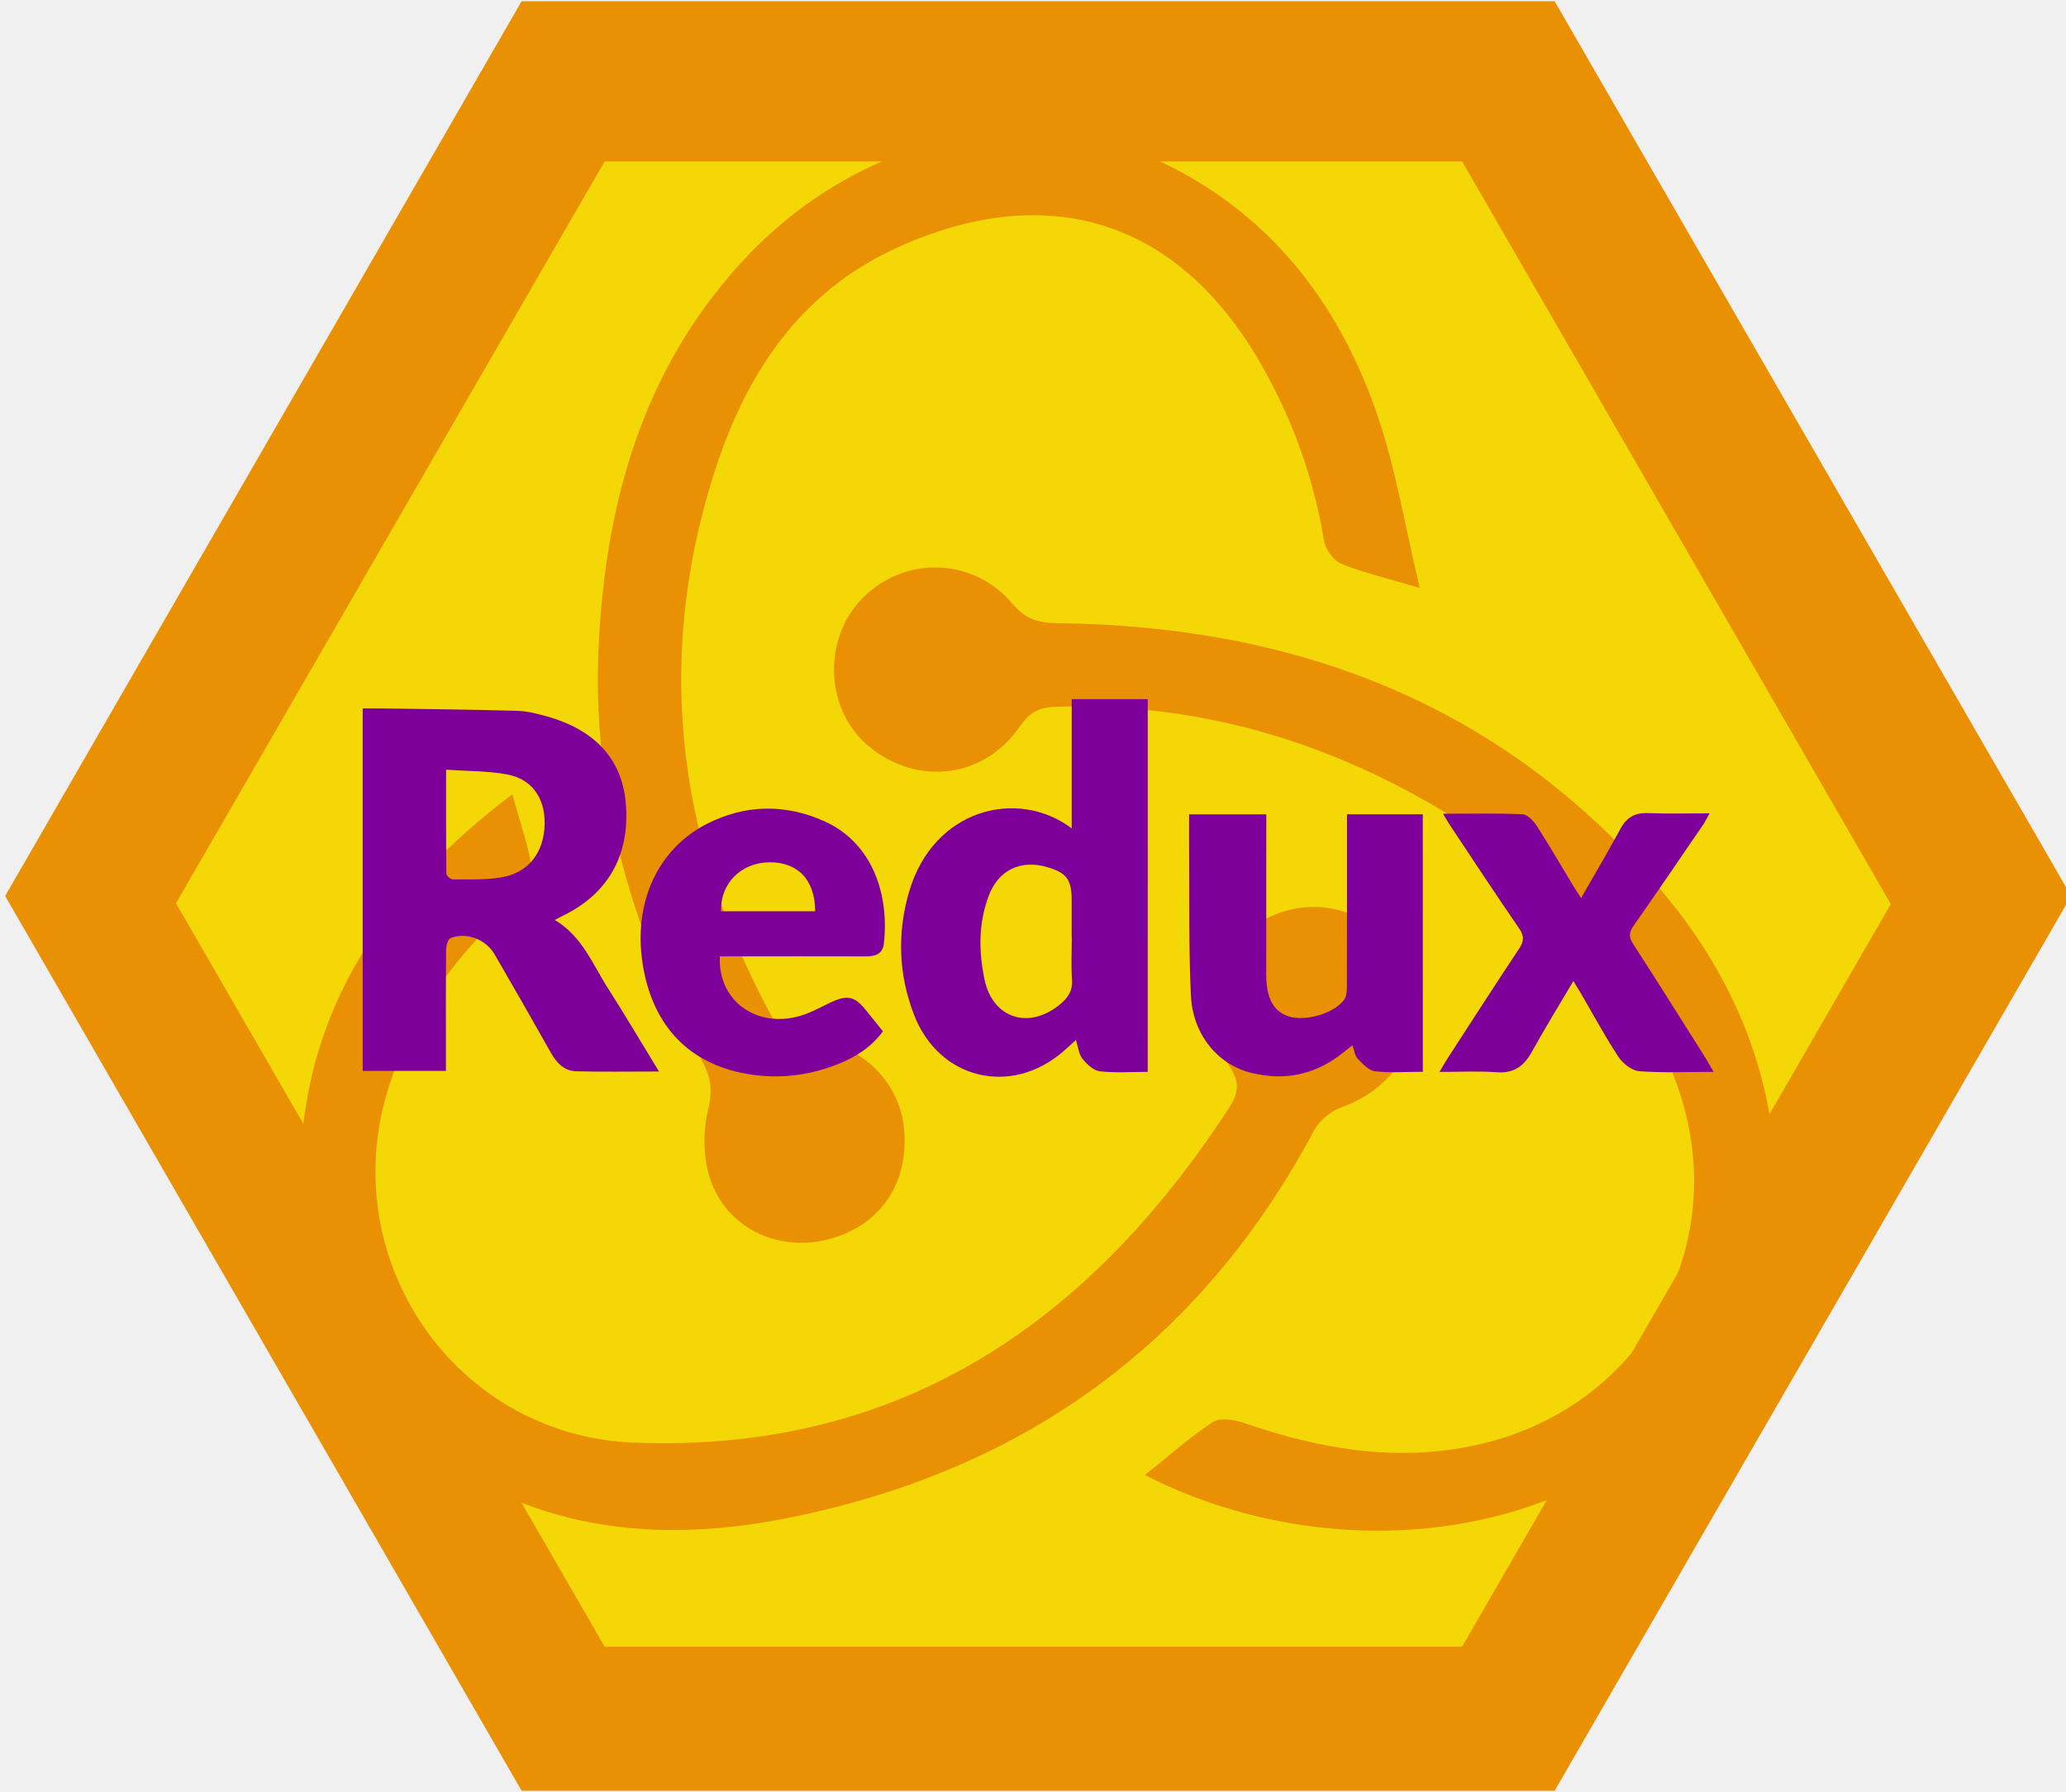
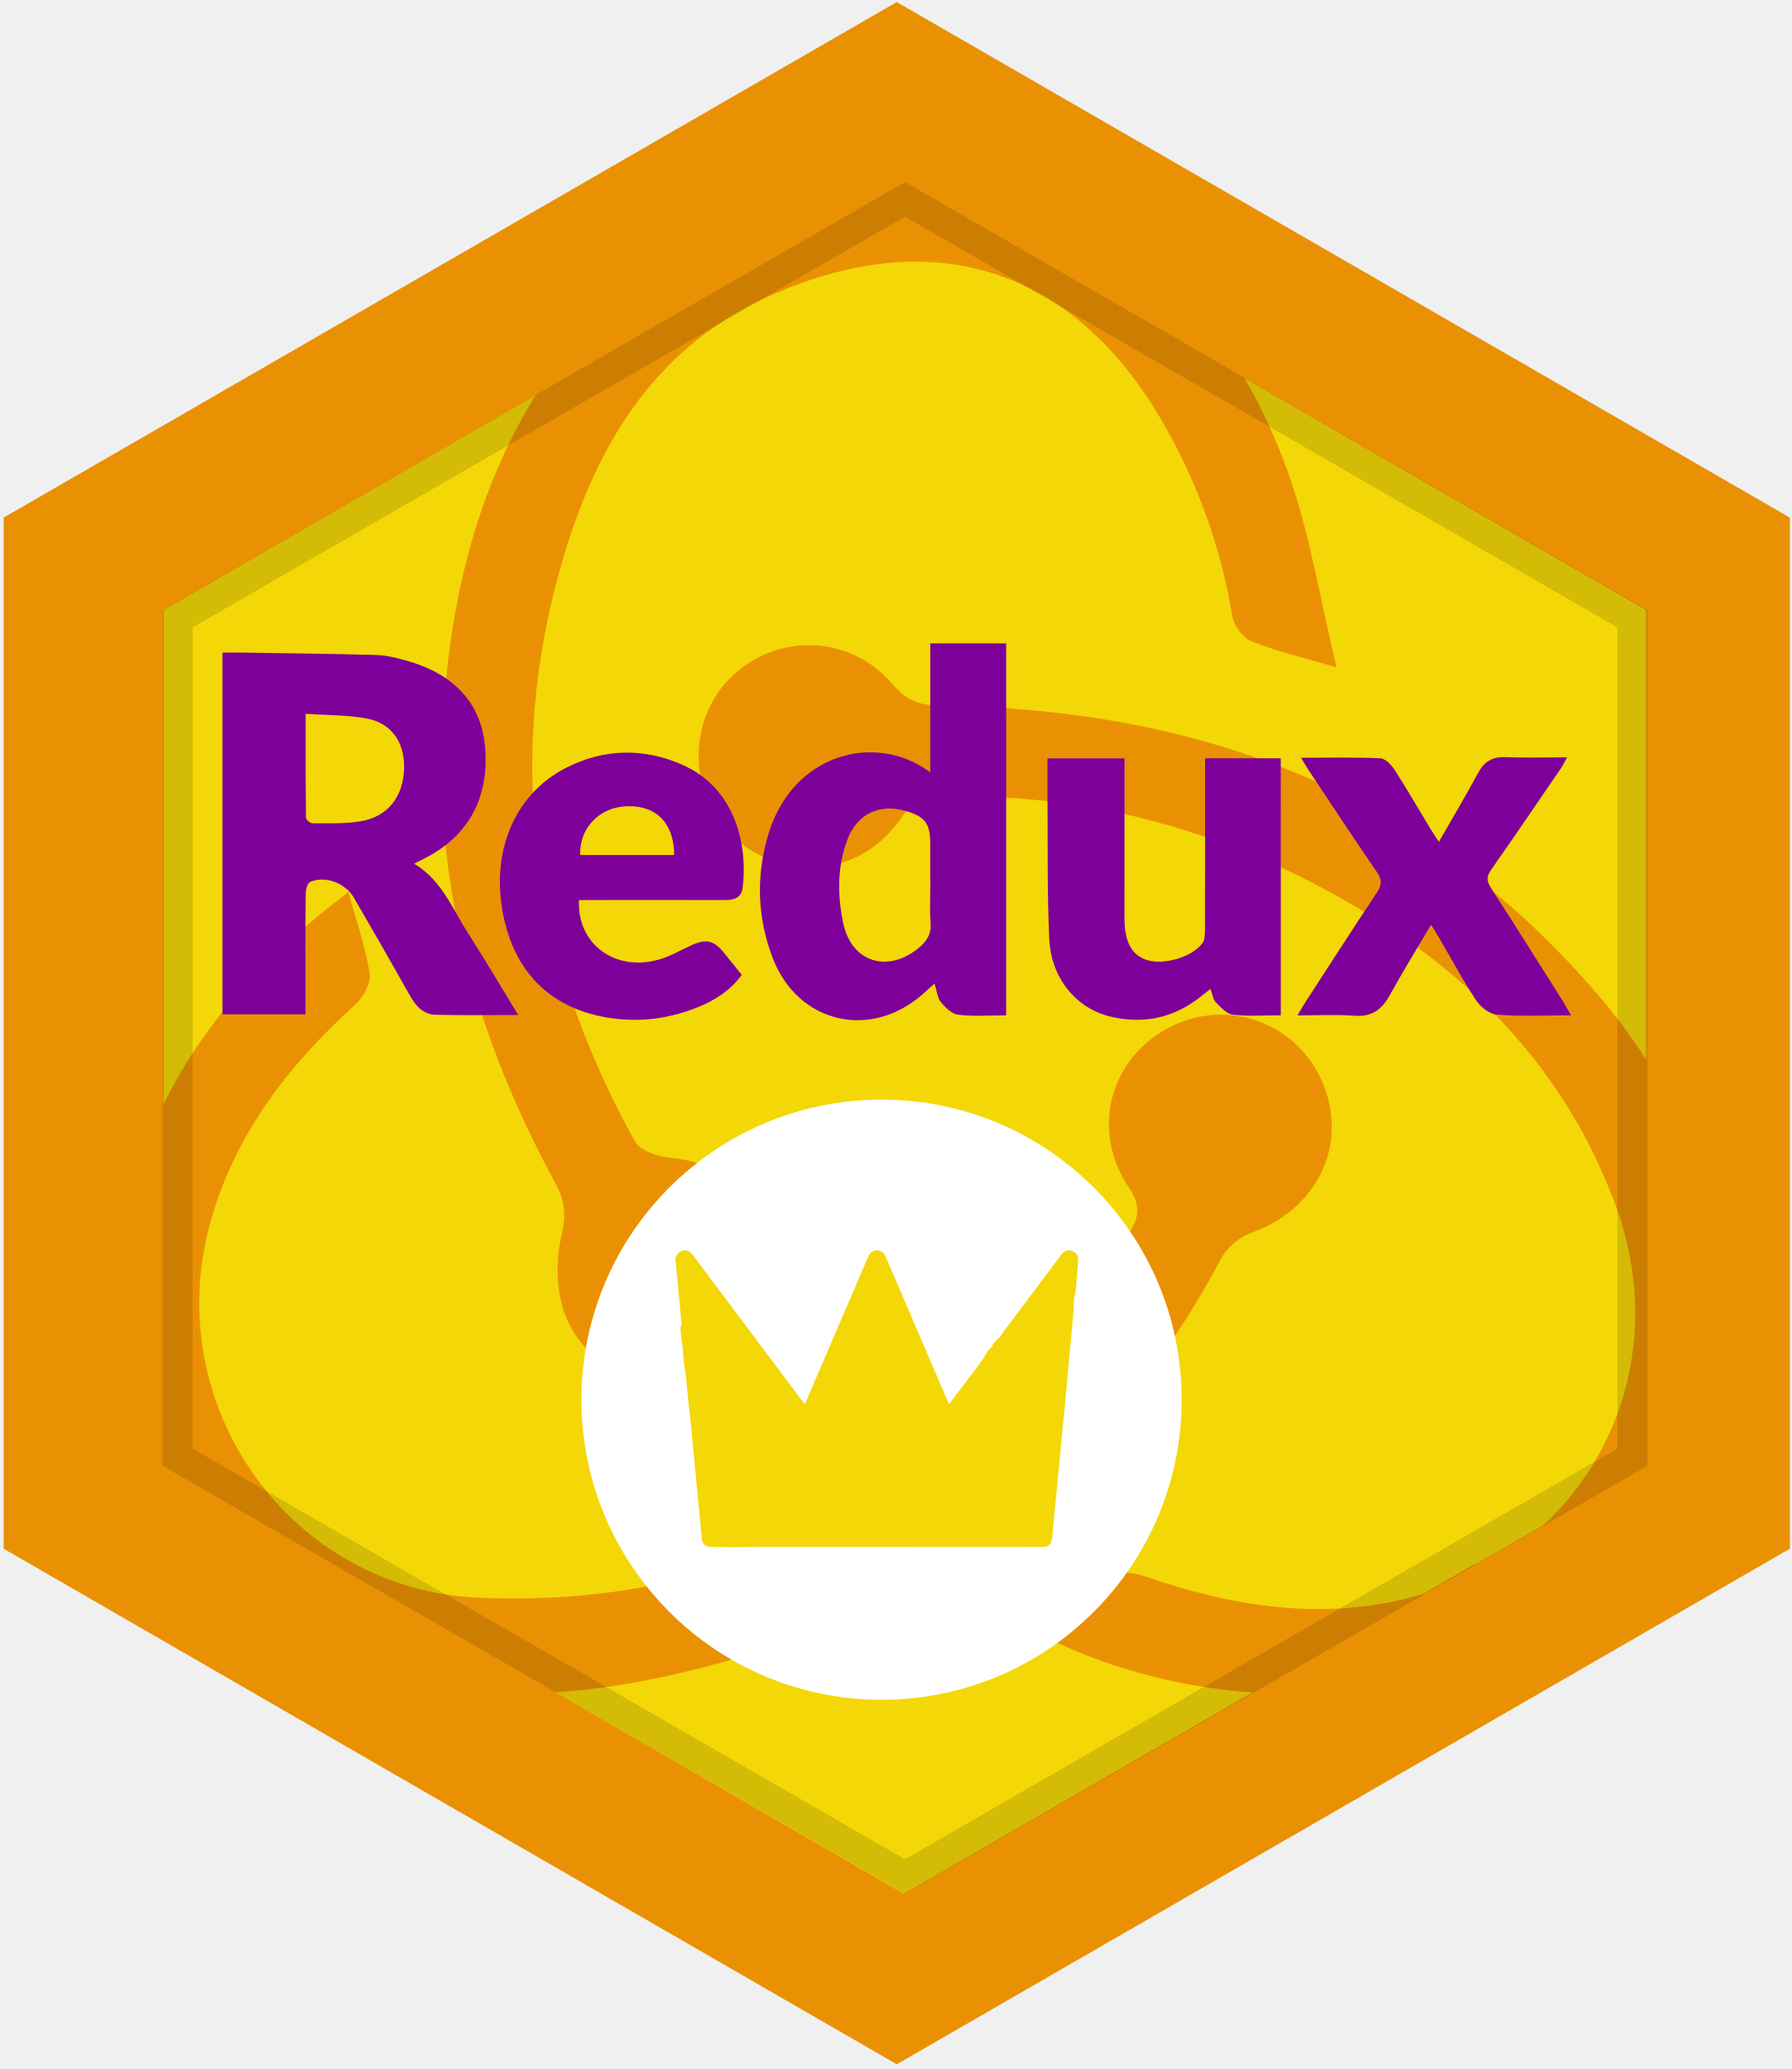
- <svg xmlns="http://www.w3.org/2000/svg" version="1.1" id="Layer_1" x="0px" y="0px" width="128px" height="111px" viewBox="0 0 128 111" enable-background="new 0 0 128 111" xml:space="preserve">
+ <svg xmlns="http://www.w3.org/2000/svg" version="1.1" id="Layer_1" x="0px" y="0px" width="111.167px" height="128.417px" viewBox="8.667 -8.625 111.167 128.417" enable-background="new 8.667 -8.625 111.167 128.417" xml:space="preserve">
  <g id="Layer_14">
-     <polygon fill="#EA9103" points="32.319,110.926 0.319,55.5 32.319,0.075 96.318,0.075 128.318,55.5 96.318,110.926  " />
-     <polygon fill="#F4D706" points="117.145,56 90.586,102 37.461,102 31.441,91.572 31.322,91.327 31.262,91.204 31.202,91.087    10.904,55.949 37.461,10 90.586,10  " />
+     <polygon fill="#EA9103" points="119.744,87.5 64.318,119.5 8.894,87.5 8.894,23.501 64.318,-8.499 119.744,23.501  " />
+     <polygon fill="#F4D706" points="64.818,2.675 110.818,29.233 110.818,82.358 100.391,88.378 100.146,88.497 100.022,88.557    99.905,88.617 64.767,108.915 18.818,82.358 18.818,29.233  " />
    <g>
      <g>
-         <path fill="#EA9103" d="M87.961,36.417c-2.051-0.607-3.49-0.935-4.839-1.485c-0.489-0.2-1.004-0.894-1.091-1.429     c-0.641-3.925-1.971-7.585-3.948-11.022c-5.095-8.85-13.147-11.37-22.454-7.164c-6.232,2.817-9.52,8.056-11.44,14.163     c-3.712,11.806-2.099,23.156,3.86,33.915c0.3,0.541,1.351,0.869,2.084,0.935c3.113,0.278,5.6,2.579,5.879,5.604     c0.315,3.416-1.525,6.058-4.778,6.854c-3.105,0.762-6.257-0.75-7.251-3.803c-0.43-1.32-0.43-2.938-0.105-4.299     c0.27-1.134,0.173-1.949-0.347-2.904C39.127,57.7,36.629,49.1,37.097,39.846c0.442-8.708,2.706-16.851,8.745-23.493     c7.383-8.122,18.307-10.468,27.053-5.847c6.307,3.333,10.24,8.717,12.482,15.319C86.488,29.098,87.042,32.56,87.961,36.417z" />
-         <path fill="#EA9103" d="M31.743,49.199c0.476,1.728,0.996,3.174,1.22,4.665c0.082,0.543-0.396,1.349-0.859,1.77     c-3.793,3.447-6.837,7.372-8.223,12.4c-2.869,10.417,4.551,20.886,15.348,21.323c16.476,0.668,28.197-7.365,36.89-20.689     c0.557-0.854,0.773-1.55,0.05-2.62c-2.22-3.282-1.126-7.354,2.256-9.132c3.306-1.737,7.316-0.294,8.755,3.15     c1.473,3.525-0.318,7.188-4.063,8.521c-0.663,0.236-1.376,0.824-1.705,1.44C74.29,83.379,63.154,91.271,48.427,94.102     c-8.576,1.649-16.707,0.445-23.46-5.564c-5.323-4.736-6.837-11.11-6.273-17.92C19.447,61.51,24.388,54.772,31.743,49.199z" />
-         <path fill="#EA9103" d="M70.934,91.367c1.494-1.19,2.774-2.344,4.2-3.274c0.452-0.295,1.345-0.157,1.942,0.05     c4.777,1.646,9.623,2.476,14.641,1.309c10.19-2.369,15.725-12.528,12.153-22.34c-2.894-7.947-8.483-13.528-15.716-17.595     c-7.045-3.963-14.602-5.975-22.725-5.738c-1.012,0.03-1.622,0.315-2.23,1.202c-2.217,3.231-6.325,3.736-9.341,1.276     c-2.73-2.226-2.939-6.639-0.435-9.192c2.587-2.637,6.844-2.571,9.29,0.317c0.825,0.974,1.619,1.207,2.799,1.22     c14.768,0.169,27.518,4.963,37.317,16.438c4.368,5.115,6.931,11.013,7.207,17.734c0.204,4.986-1.146,9.576-4.538,13.441     C96.777,96.148,81.762,96.928,70.934,91.367z" />
+         <path fill="#EA9103" d="M91.608,32.798c-2.238-0.661-3.809-1.02-5.279-1.62c-0.533-0.218-1.095-0.975-1.188-1.559     c-0.7-4.281-2.15-8.273-4.309-12.023C75.276,7.943,66.491,5.194,56.34,9.782c-6.797,3.073-10.384,8.788-12.479,15.449     c-4.048,12.878-2.29,25.259,4.21,36.993c0.328,0.591,1.474,0.949,2.273,1.021c3.396,0.303,6.109,2.814,6.414,6.113     c0.344,3.727-1.664,6.608-5.212,7.477c-3.387,0.831-6.825-0.818-7.909-4.148c-0.469-1.439-0.469-3.204-0.115-4.69     c0.294-1.234,0.188-2.125-0.379-3.167c-4.803-8.814-7.528-18.196-7.018-28.29c0.482-9.499,2.952-18.381,9.54-25.627     c8.053-8.859,19.969-11.418,29.509-6.377c6.881,3.636,11.17,9.509,13.615,16.71C90.001,24.815,90.605,28.591,91.608,32.798z" />
+         <path fill="#EA9103" d="M30.285,46.741c0.52,1.885,1.086,3.462,1.331,5.088c0.089,0.592-0.432,1.472-0.937,1.932     c-4.138,3.759-7.458,8.04-8.969,13.525c-3.129,11.363,4.964,22.783,16.742,23.26c17.972,0.729,30.756-8.033,40.239-22.568     c0.607-0.931,0.844-1.691,0.055-2.858c-2.421-3.58-1.229-8.021,2.46-9.961c3.606-1.894,7.981-0.321,9.551,3.438     c1.605,3.845-0.348,7.84-4.433,9.293c-0.722,0.258-1.499,0.9-1.859,1.572c-7.769,14.564-19.916,23.172-35.979,26.26     c-9.355,1.8-18.225,0.486-25.591-6.068c-5.806-5.166-7.458-12.119-6.843-19.548C16.872,60.169,22.263,52.82,30.285,46.741z" />
+         <path fill="#EA9103" d="M73.034,92.737c1.63-1.297,3.026-2.557,4.582-3.57c0.492-0.322,1.466-0.173,2.119,0.054     c5.21,1.796,10.496,2.701,15.969,1.428c11.116-2.584,17.153-13.665,13.258-24.369c-3.157-8.668-9.255-14.755-17.144-19.191     c-7.685-4.323-15.928-6.519-24.788-6.26c-1.104,0.034-1.769,0.344-2.433,1.312c-2.419,3.524-6.9,4.075-10.189,1.392     c-2.978-2.428-3.206-7.241-0.475-10.026c2.822-2.876,7.465-2.804,10.133,0.345c0.9,1.063,1.766,1.317,3.052,1.332     c16.109,0.184,30.018,5.413,40.707,17.931c4.764,5.579,7.56,12.012,7.86,19.343c0.223,5.438-1.25,10.445-4.95,14.662     C101.224,97.953,84.845,98.804,73.034,92.737z" />
      </g>
    </g>
    <g>
      <g>
-         <path fill="#7D009B" d="M40.827,66.372c-1.799,0-3.464,0.03-5.126-0.013c-0.732-0.02-1.207-0.506-1.563-1.137     c-1.152-2.048-2.322-4.084-3.499-6.115c-0.532-0.922-1.764-1.393-2.718-0.998c-0.169,0.068-0.28,0.471-0.282,0.721     c-0.021,2.16-0.012,4.322-0.012,6.482c0,0.32,0,0.643,0,1.023c-1.744,0-3.426,0-5.156,0c0-7.47,0-14.91,0-22.454     c0.435,0,0.829-0.005,1.225,0c2.781,0.044,5.561,0.071,8.339,0.149c0.612,0.018,1.231,0.176,1.826,0.341     c3.001,0.834,4.66,2.652,4.906,5.336c0.291,3.166-1.035,5.596-3.803,6.97c-0.164,0.081-0.325,0.166-0.595,0.307     c1.715,1.023,2.357,2.773,3.321,4.273C38.749,62.909,39.744,64.602,40.827,66.372z M27.637,47.677     c0,2.263-0.006,4.357,0.019,6.45c0.001,0.124,0.267,0.35,0.408,0.348c0.996-0.008,2.007,0.037,2.981-0.125     c1.707-0.284,2.672-1.551,2.699-3.326c0.025-1.588-0.785-2.77-2.323-3.054C30.22,47.749,28.976,47.771,27.637,47.677z" />
-         <path fill="#7D009B" d="M71.107,66.395c-1.035,0-2.012,0.076-2.969-0.037c-0.391-0.045-0.801-0.44-1.076-0.779     c-0.219-0.266-0.248-0.686-0.401-1.159c-0.312,0.28-0.54,0.492-0.774,0.697c-3.247,2.819-7.711,1.745-9.256-2.257     c-0.964-2.494-1.055-5.065-0.305-7.626c1.502-5.133,6.713-6.441,10.072-3.922c0-1.406,0-2.709,0-4.012c0-1.315,0-2.631,0-3.993     c1.613,0,3.137,0,4.711,0C71.107,50.988,71.107,58.639,71.107,66.395z M66.404,58.075c-0.002,0-0.006,0-0.008,0     c0-0.783,0.002-1.566,0-2.35c-0.004-1.241-0.319-1.662-1.502-2.01c-1.656-0.488-3.043,0.175-3.646,1.791     c-0.632,1.697-0.617,3.455-0.246,5.192c0.508,2.382,2.72,3.091,4.637,1.546c0.512-0.41,0.834-0.861,0.778-1.578     C66.355,59.807,66.404,58.938,66.404,58.075z" />
-         <path fill="#7D009B" d="M88.152,66.391c-1.039,0-2.016,0.076-2.971-0.035c-0.387-0.047-0.76-0.467-1.07-0.783     c-0.17-0.174-0.197-0.487-0.319-0.824c-0.271,0.214-0.489,0.391-0.713,0.561c-1.649,1.269-3.503,1.64-5.507,1.159     c-2.115-0.505-3.676-2.381-3.789-4.812c-0.137-2.883-0.084-5.771-0.108-8.66c-0.008-0.832-0.002-1.664-0.002-2.555     c1.599,0,3.119,0,4.78,0c0,0.299,0,0.608,0,0.917c-0.002,2.997-0.006,5.994-0.003,8.99c0.003,1.467,0.433,2.281,1.354,2.598     c1.034,0.353,2.836-0.15,3.479-1.027c0.152-0.207,0.162-0.552,0.164-0.834c0.01-3.212,0.007-6.425,0.007-9.637     c0-0.32,0-0.639,0-1.011c1.599,0,3.12,0,4.696,0C88.152,55.737,88.152,61.012,88.152,66.391z" />
-         <path fill="#7D009B" d="M44.599,59.241c-0.135,2.739,2.256,4.479,4.984,3.683c0.666-0.193,1.285-0.55,1.919-0.846     c0.979-0.457,1.442-0.366,2.108,0.449c0.357,0.438,0.708,0.882,1.09,1.355c-0.719,0.989-1.695,1.598-2.775,2.028     c-1.954,0.78-3.983,0.974-6.04,0.534c-3.396-0.727-5.493-3.084-6.068-6.735c-0.59-3.747,0.9-7.093,3.958-8.665     c2.37-1.217,4.848-1.264,7.272-0.185c3.085,1.372,4.052,4.677,3.712,7.598c-0.076,0.653-0.545,0.785-1.118,0.784     c-2.699-0.008-5.398-0.003-8.097-0.002C45.229,59.243,44.912,59.241,44.599,59.241z M50.505,56.445     c-0.007-1.959-1.086-3.06-2.871-3.031c-1.74,0.028-3.029,1.339-2.955,3.031C46.604,56.445,48.53,56.445,50.505,56.445z" />
-         <path fill="#7D009B" d="M106.167,66.395c-1.64,0-3.13,0.07-4.604-0.041c-0.461-0.037-1.021-0.479-1.295-0.896     c-0.832-1.259-1.545-2.598-2.308-3.9c-0.146-0.25-0.302-0.492-0.483-0.789c-0.889,1.506-1.762,2.924-2.567,4.379     c-0.494,0.896-1.124,1.354-2.201,1.271c-1.123-0.087-2.258-0.02-3.526-0.02c0.209-0.35,0.348-0.598,0.502-0.836     c1.469-2.266,2.928-4.535,4.424-6.783c0.313-0.471,0.34-0.797,0.004-1.28c-1.455-2.111-2.861-4.257-4.283-6.392     c-0.131-0.194-0.242-0.401-0.424-0.702c1.709,0,3.316-0.039,4.918,0.033c0.312,0.014,0.688,0.407,0.889,0.719     c0.773,1.201,1.489,2.442,2.229,3.666c0.15,0.248,0.315,0.487,0.519,0.801c0.847-1.481,1.668-2.868,2.435-4.283     c0.379-0.701,0.883-1.007,1.689-0.975c1.232,0.049,2.469,0.013,3.836,0.013c-0.172,0.302-0.27,0.508-0.396,0.693     c-1.433,2.094-2.856,4.195-4.315,6.271c-0.294,0.419-0.3,0.704-0.021,1.138c1.512,2.334,2.984,4.69,4.472,7.043     C105.809,65.77,105.947,66.023,106.167,66.395z" />
+         <path fill="#7D009B" d="M40.827,54.372c-1.799,0-3.464,0.03-5.126-0.013c-0.732-0.021-1.207-0.506-1.563-1.137     c-1.152-2.049-2.322-4.084-3.499-6.115c-0.532-0.922-1.764-1.394-2.718-0.998c-0.169,0.068-0.28,0.471-0.282,0.721     c-0.021,2.16-0.012,4.322-0.012,6.482c0,0.319,0,0.643,0,1.022c-1.744,0-3.426,0-5.156,0c0-7.47,0-14.91,0-22.454     c0.435,0,0.829-0.005,1.225,0c2.781,0.044,5.561,0.071,8.339,0.149c0.612,0.018,1.231,0.176,1.826,0.341     c3.001,0.834,4.66,2.652,4.906,5.336c0.291,3.166-1.035,5.596-3.803,6.971c-0.164,0.08-0.325,0.166-0.595,0.307     c1.715,1.022,2.357,2.772,3.321,4.272C38.749,50.909,39.744,52.602,40.827,54.372z M27.637,35.677     c0,2.263-0.006,4.357,0.019,6.45c0.001,0.124,0.267,0.35,0.408,0.348c0.996-0.008,2.007,0.037,2.981-0.125     c1.707-0.284,2.672-1.551,2.699-3.326c0.025-1.588-0.785-2.77-2.323-3.054C30.22,35.749,28.976,35.771,27.637,35.677z" />
+         <path fill="#7D009B" d="M71.107,54.395c-1.035,0-2.012,0.076-2.969-0.037c-0.392-0.045-0.802-0.439-1.076-0.778     c-0.22-0.267-0.248-0.687-0.401-1.159c-0.312,0.28-0.54,0.492-0.774,0.697c-3.247,2.818-7.711,1.744-9.256-2.258     c-0.964-2.494-1.055-5.064-0.305-7.625c1.502-5.133,6.713-6.441,10.072-3.922c0-1.406,0-2.709,0-4.012c0-1.315,0-2.631,0-3.993     c1.613,0,3.137,0,4.711,0C71.107,38.988,71.107,46.639,71.107,54.395z M66.404,46.075c-0.002,0-0.006,0-0.008,0     c0-0.783,0.002-1.565,0-2.35c-0.004-1.241-0.319-1.662-1.502-2.01c-1.657-0.488-3.043,0.175-3.646,1.791     c-0.632,1.697-0.617,3.455-0.246,5.191c0.508,2.383,2.72,3.092,4.637,1.547c0.512-0.41,0.834-0.861,0.778-1.578     C66.355,47.807,66.404,46.938,66.404,46.075z" />
+         <path fill="#7D009B" d="M88.152,54.391c-1.039,0-2.016,0.076-2.971-0.035c-0.388-0.047-0.761-0.467-1.07-0.783     c-0.17-0.174-0.197-0.486-0.319-0.823c-0.271,0.214-0.489,0.392-0.713,0.562c-1.649,1.269-3.503,1.64-5.507,1.158     c-2.115-0.505-3.676-2.381-3.789-4.813c-0.137-2.883-0.084-5.77-0.108-8.659c-0.008-0.832-0.002-1.664-0.002-2.555     c1.599,0,3.119,0,4.78,0c0,0.299,0,0.608,0,0.917c-0.002,2.997-0.006,5.995-0.003,8.991c0.003,1.467,0.433,2.28,1.354,2.598     c1.033,0.353,2.836-0.15,3.479-1.027c0.152-0.207,0.162-0.552,0.164-0.834c0.01-3.212,0.007-6.425,0.007-9.637     c0-0.32,0-0.639,0-1.011c1.599,0,3.12,0,4.696,0C88.152,43.737,88.152,49.012,88.152,54.391z" />
+         <path fill="#7D009B" d="M44.599,47.241c-0.135,2.739,2.256,4.479,4.984,3.683c0.666-0.193,1.285-0.55,1.919-0.846     c0.979-0.457,1.442-0.366,2.108,0.449c0.357,0.438,0.708,0.882,1.09,1.354c-0.719,0.989-1.695,1.599-2.775,2.028     c-1.954,0.779-3.983,0.975-6.04,0.533c-3.396-0.727-5.493-3.084-6.068-6.734c-0.59-3.747,0.9-7.093,3.958-8.665     c2.37-1.217,4.848-1.264,7.272-0.185c3.085,1.372,4.052,4.677,3.712,7.598c-0.076,0.652-0.545,0.785-1.118,0.783     c-2.699-0.008-5.398-0.002-8.097-0.002C45.229,47.243,44.912,47.241,44.599,47.241z M50.505,44.445     c-0.007-1.959-1.086-3.06-2.871-3.031c-1.74,0.028-3.029,1.339-2.955,3.031C46.604,44.445,48.53,44.445,50.505,44.445z" />
+         <path fill="#7D009B" d="M106.167,54.395c-1.64,0-3.13,0.07-4.604-0.041c-0.461-0.037-1.021-0.479-1.295-0.896     c-0.832-1.259-1.545-2.599-2.308-3.899c-0.146-0.25-0.302-0.492-0.483-0.789c-0.889,1.506-1.762,2.924-2.566,4.379     c-0.494,0.896-1.124,1.354-2.201,1.271c-1.123-0.087-2.258-0.021-3.525-0.021c0.209-0.35,0.348-0.598,0.502-0.836     c1.469-2.266,2.928-4.535,4.424-6.783c0.313-0.471,0.34-0.797,0.004-1.279c-1.455-2.111-2.861-4.257-4.283-6.392     c-0.131-0.194-0.242-0.401-0.424-0.702c1.709,0,3.316-0.039,4.918,0.033c0.313,0.014,0.688,0.407,0.889,0.719     c0.773,1.201,1.489,2.442,2.229,3.666c0.15,0.248,0.315,0.487,0.52,0.801c0.848-1.481,1.668-2.868,2.436-4.283     c0.379-0.701,0.883-1.007,1.688-0.975c1.231,0.049,2.47,0.013,3.836,0.013c-0.172,0.302-0.271,0.508-0.396,0.693     c-1.434,2.094-2.856,4.195-4.315,6.271c-0.294,0.42-0.3,0.704-0.021,1.139c1.512,2.334,2.983,4.689,4.472,7.043     C105.809,53.77,105.947,54.023,106.167,54.395z" />
      </g>
    </g>
  </g>
+   <g id="Layer_2">
+     <g id="Layer_16_1_">
+       <path opacity="0.13" enable-background="new    " d="M18.757,29.234v53.121l46.073,26.559l46.074-26.559V29.234L64.83,2.673    L18.757,29.234z M109.039,30.314v50.97l-44.21,25.49l-44.211-25.49v-50.97L64.829,4.825L109.039,30.314z" />
+     </g>
+   </g>
+   <circle fill-rule="evenodd" clip-rule="evenodd" fill="#FFFFFF" cx="63.375" cy="78.25" r="18.625" />
+   <path fill-rule="evenodd" clip-rule="evenodd" fill="#F4D706" d="M75.23,69.03c-0.308-0.117-0.536-0.007-0.733,0.258  c-1.174,1.578-2.358,3.146-3.538,4.718c-0.124,0.163-0.215,0.403-0.379,0.472c-0.006,0.003-0.013,0.005-0.021,0.008  c-0.087,0.121-0.188,0.23-0.302,0.329c0.029,0.048,0.028,0.098-0.044,0.149c-0.29,0.22-0.397,0.566-0.602,0.846  c-0.262,0.356-0.525,0.713-0.794,1.065c-0.41,0.543-0.822,1.083-1.255,1.653c-0.452-1.053-0.888-2.063-1.322-3.072  c-0.869-2.024-1.74-4.048-2.607-6.074c-0.105-0.244-0.263-0.392-0.539-0.393c-0.291-0.003-0.45,0.152-0.56,0.409  c-0.815,1.91-1.637,3.816-2.456,5.724c-0.482,1.123-0.963,2.246-1.456,3.397c-0.095-0.108-0.175-0.188-0.242-0.278  c-0.92-1.228-1.837-2.458-2.756-3.687c-1.33-1.775-2.662-3.546-3.989-5.321c-0.174-0.232-0.398-0.312-0.657-0.213  c-0.267,0.102-0.414,0.313-0.384,0.614c0.125,1.32,0.249,2.639,0.377,3.958c-0.048,0.076-0.076,0.174-0.072,0.291  c0.013,0.418,0.121,0.822,0.144,1.238c0.022,0.404,0.057,0.81,0.123,1.208c0.139,0.839,0.166,1.688,0.273,2.53  c0.004,0.036,0.015,0.071,0.029,0.104c0.004,0.071,0.01,0.143,0.018,0.214c0.107,1.145,0.218,2.288,0.327,3.432  c0.132,1.404,0.263,2.81,0.402,4.214c0.04,0.409,0.215,0.557,0.618,0.565c0.341,0.005,0.683,0.009,1.024,0.012  c0.849-0.003,1.698-0.011,2.547-0.011c4.566,0,9.132,0.003,13.698,0.004c1.069,0,2.138,0.001,3.205-0.002  c0.44-0.002,0.609-0.139,0.652-0.568c0.141-1.402,0.271-2.807,0.405-4.211c0.196-2.06,0.405-4.121,0.584-6.184  c0.128-1.483,0.315-2.962,0.38-4.452c0.007-0.13,0.058-0.259,0.09-0.388c0.05-0.619,0.098-1.24,0.152-1.859  C75.602,69.423,75.553,69.151,75.23,69.03z" />
</svg>
